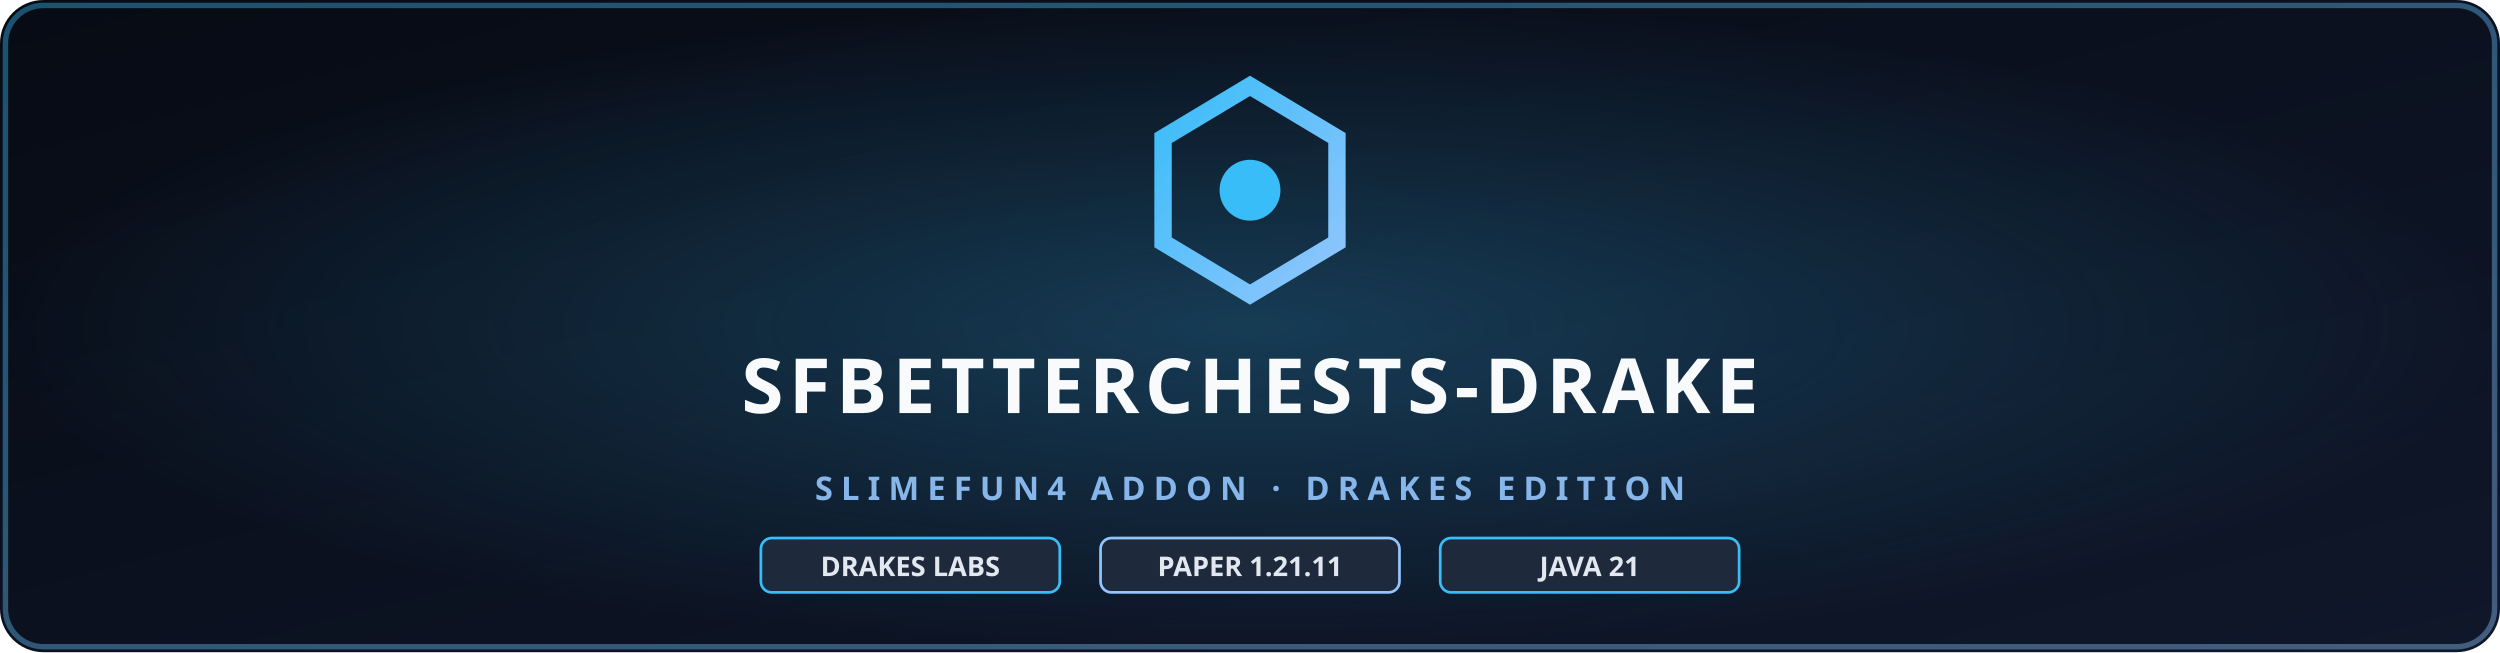
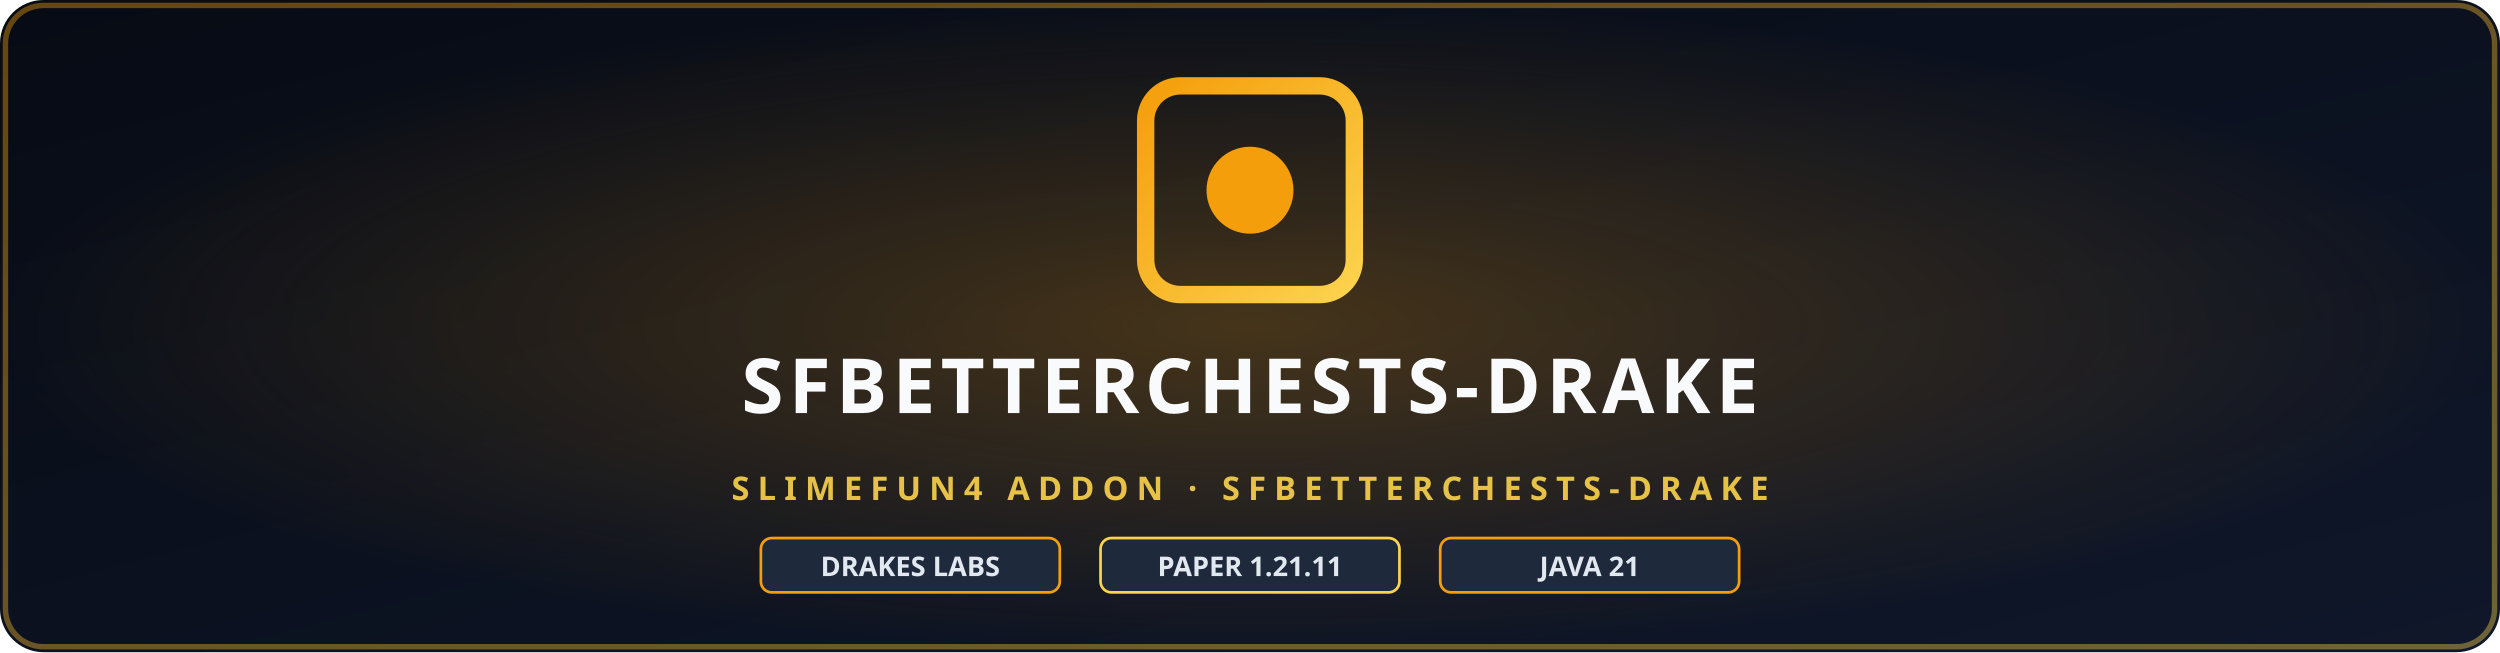
<svg xmlns="http://www.w3.org/2000/svg" viewBox="0 0 920 240" width="920" height="240" role="img" aria-label="SfBetterChests-drake Banner">
  <defs>
    <linearGradient id="bFondo" x1="0" y1="0" x2="1" y2="1">
      <stop offset="0%" stop-color="#070B14" />
      <stop offset="100%" stop-color="#0F172A" />
    </linearGradient>
    <linearGradient id="acG" x1="0" y1="0" x2="1" y2="1">
-       <stop offset="0%" stop-color="#38BDF8" />
-       <stop offset="100%" stop-color="#93C5FD" />
+       <stop offset="0%" stop-color="#F59E0B" />
+       <stop offset="100%" stop-color="#FCD34D" />
    </linearGradient>
    <radialGradient id="bHalo" cx="50%" cy="50%" r="50%">
-       <stop offset="0%" stop-color="#38BDF8" stop-opacity="0.25" />
-       <stop offset="100%" stop-color="#38BDF8" stop-opacity="0" />
+       <stop offset="0%" stop-color="#F59E0B" stop-opacity="0.25" />
+       <stop offset="100%" stop-color="#F59E0B" stop-opacity="0" />
    </radialGradient>
  </defs>
  <rect width="920" height="240" rx="16" fill="url(#bFondo)" />
  <rect width="920" height="240" rx="16" fill="url(#bHalo)" />
  <rect x="2" y="2" width="916" height="236" rx="14" fill="none" stroke="url(#acG)" stroke-width="2" opacity="0.4" />
  <g transform="translate(460,70) scale(1.6)">
-     <polygon points="0,-24 20,-12 20,12 0,24 -20,12 -20,-12" fill="none" stroke="url(#acG)" stroke-width="4" />
-     <circle cx="0" cy="0" r="7" fill="#38BDF8" />
+     <rect x="-24" y="-24" width="48" height="48" rx="8" fill="none" stroke="url(#acG)" stroke-width="4" />
+     <circle cx="0" cy="0" r="10" fill="#F59E0B" />
  </g>
  <text x="460" y="152" text-anchor="middle" font-family="'Segoe UI', system-ui, -apple-system, sans-serif" font-weight="900" font-size="28" fill="#F8FAFC" letter-spacing="2">
    SFBETTERCHESTS-DRAKE
  </text>
-   <text x="460" y="184" text-anchor="middle" font-family="'Segoe UI', system-ui, -apple-system, sans-serif" font-weight="700" font-size="12" fill="#93C5FD" letter-spacing="3" opacity="0.9">
-     SLIMEFUN4 ADDON · DRAKES EDITION
+   <text x="460" y="184" text-anchor="middle" font-family="'Segoe UI', system-ui, -apple-system, sans-serif" font-weight="700" font-size="12" fill="#FCD34D" letter-spacing="3" opacity="0.9">
+     SLIMEFUN4 ADDON · SFBETTERCHESTS-DRAKE
  </text>
  <g transform="translate(460, 210)">
-     <rect x="-180" y="-12" width="110" height="20" rx="4" fill="#1E293B" stroke="#38BDF8" stroke-width="1" />
+     <rect x="-180" y="-12" width="110" height="20" rx="4" fill="#1E293B" stroke="#F59E0B" stroke-width="1" />
    <text x="-125" y="2" text-anchor="middle" font-family="sans-serif" font-size="10" font-weight="700" fill="#E2E8F0">DRAKES LABS</text>
-     <rect x="-55" y="-12" width="110" height="20" rx="4" fill="#1E293B" stroke="#93C5FD" stroke-width="1" />
+     <rect x="-55" y="-12" width="110" height="20" rx="4" fill="#1E293B" stroke="#FCD34D" stroke-width="1" />
    <text x="0" y="2" text-anchor="middle" font-family="sans-serif" font-size="10" font-weight="700" fill="#E2E8F0">PAPER 1.21.11</text>
-     <rect x="70" y="-12" width="110" height="20" rx="4" fill="#1E293B" stroke="#38BDF8" stroke-width="1" />
+     <rect x="70" y="-12" width="110" height="20" rx="4" fill="#1E293B" stroke="#F59E0B" stroke-width="1" />
    <text x="125" y="2" text-anchor="middle" font-family="sans-serif" font-size="10" font-weight="700" fill="#E2E8F0">JAVA 21</text>
  </g>
</svg>
